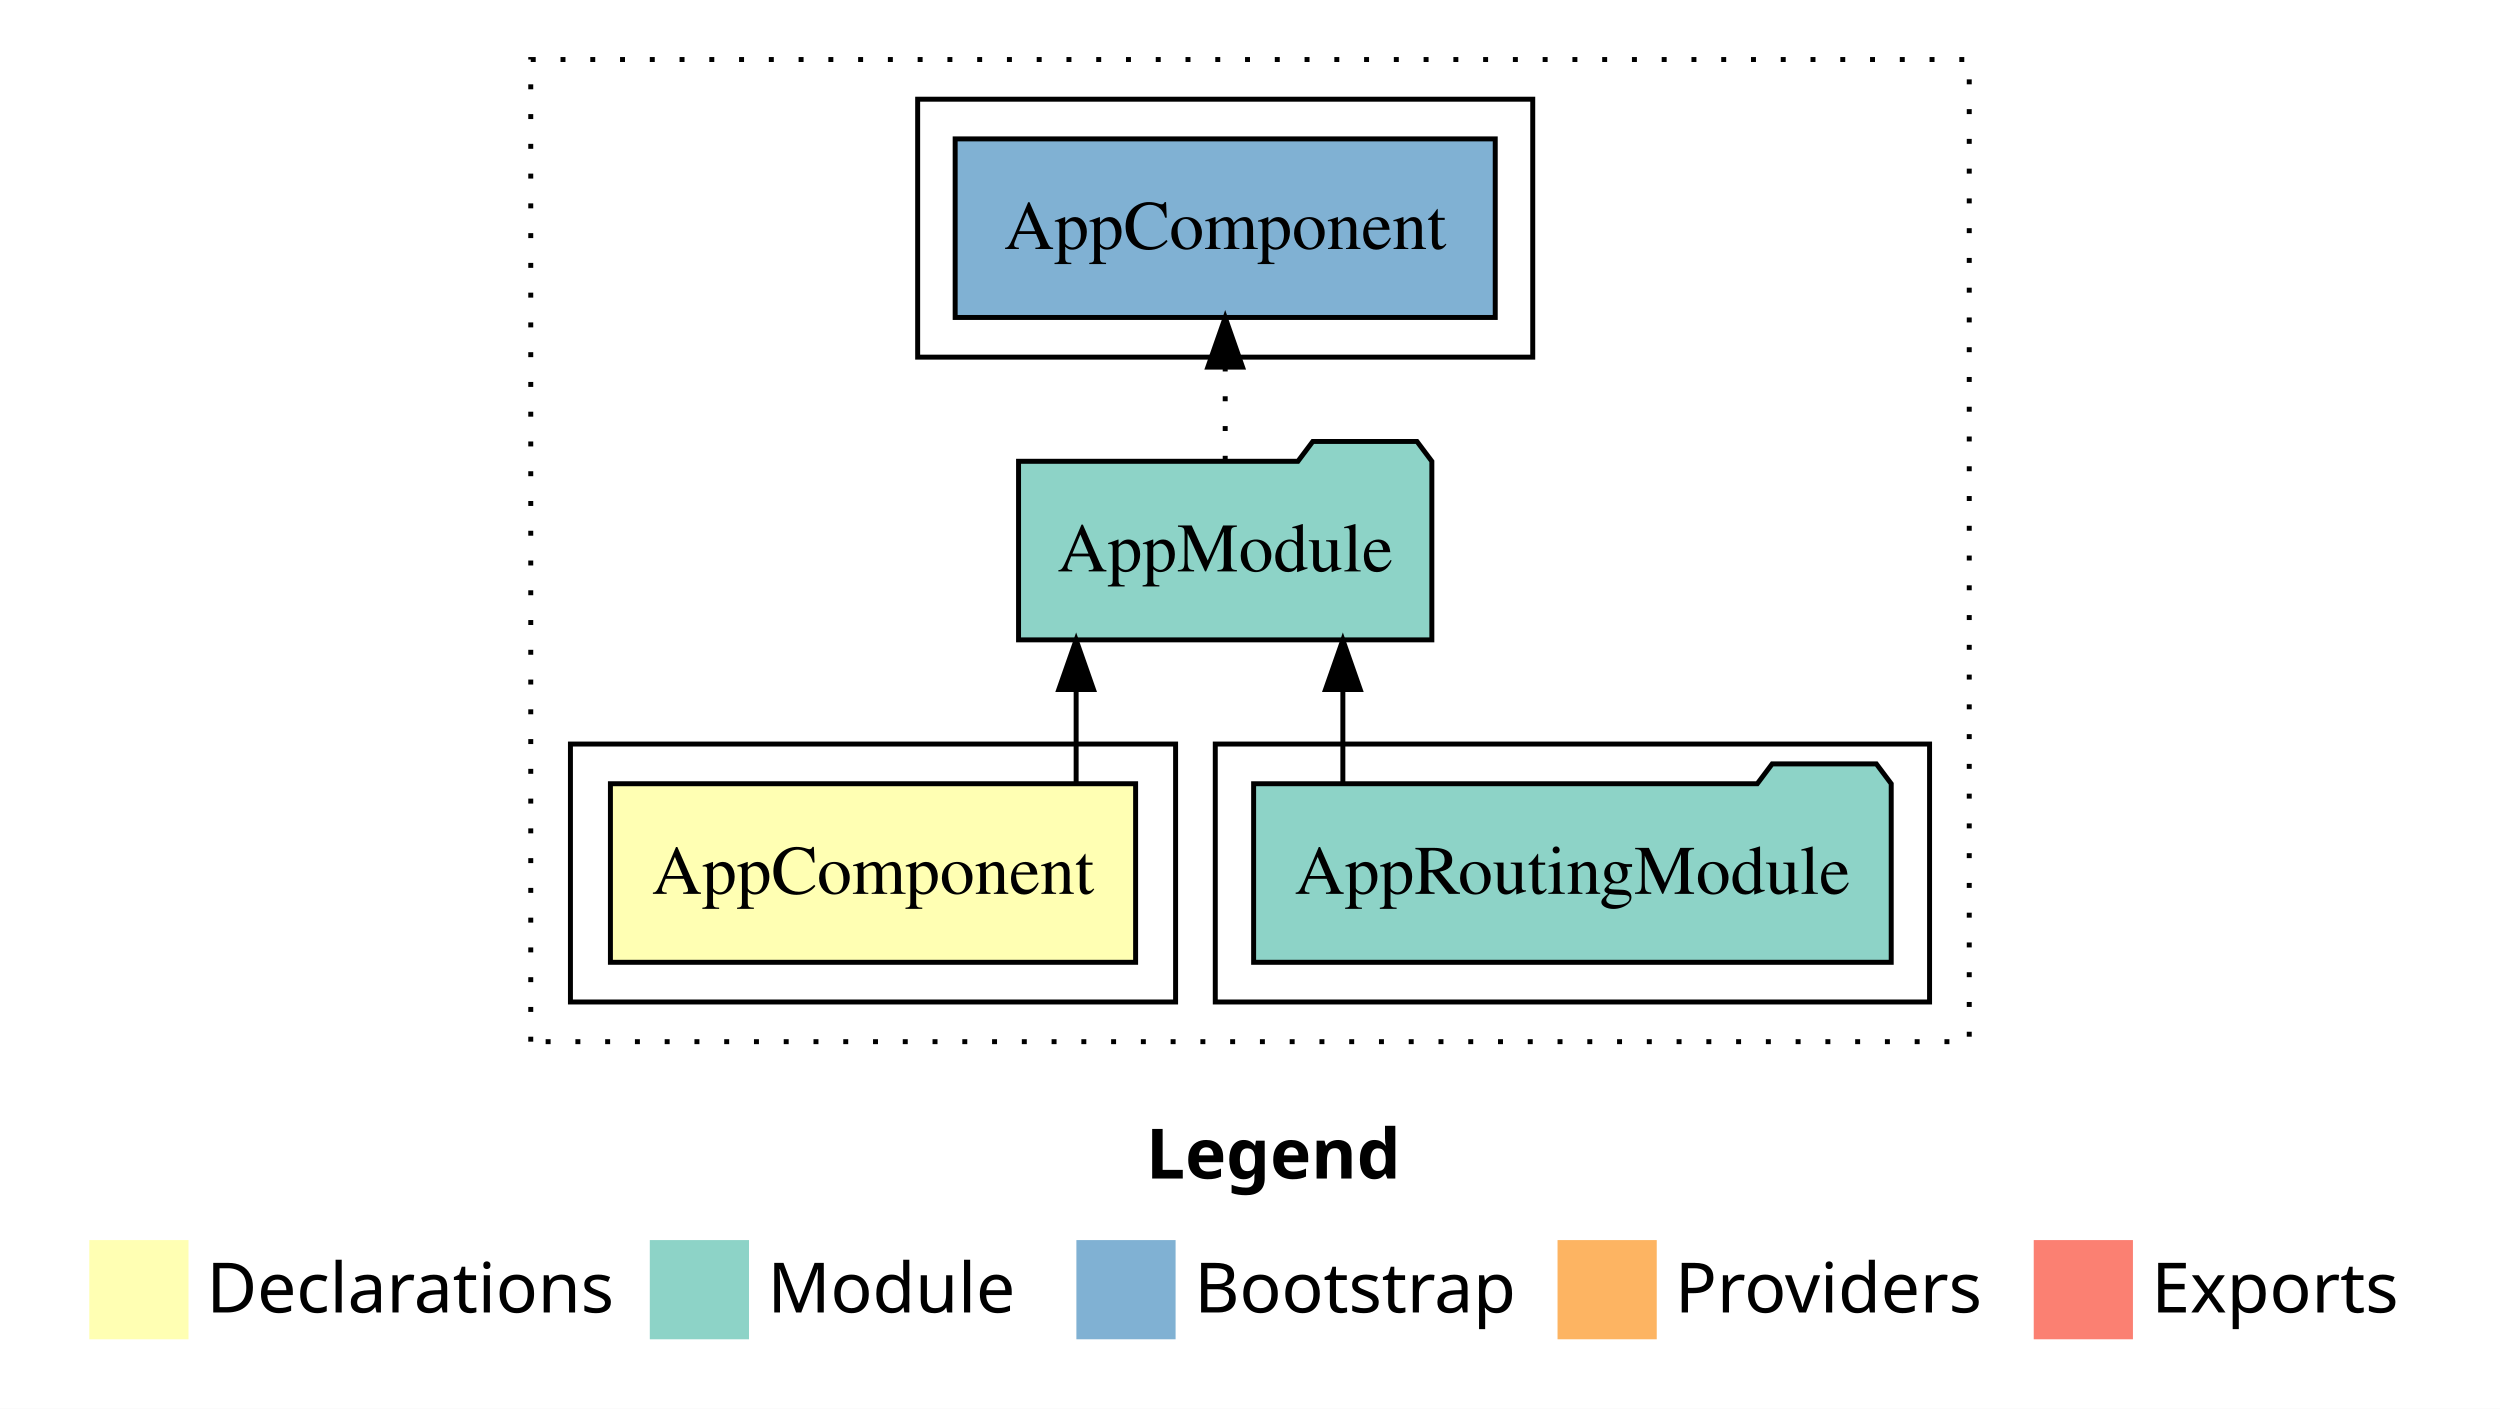
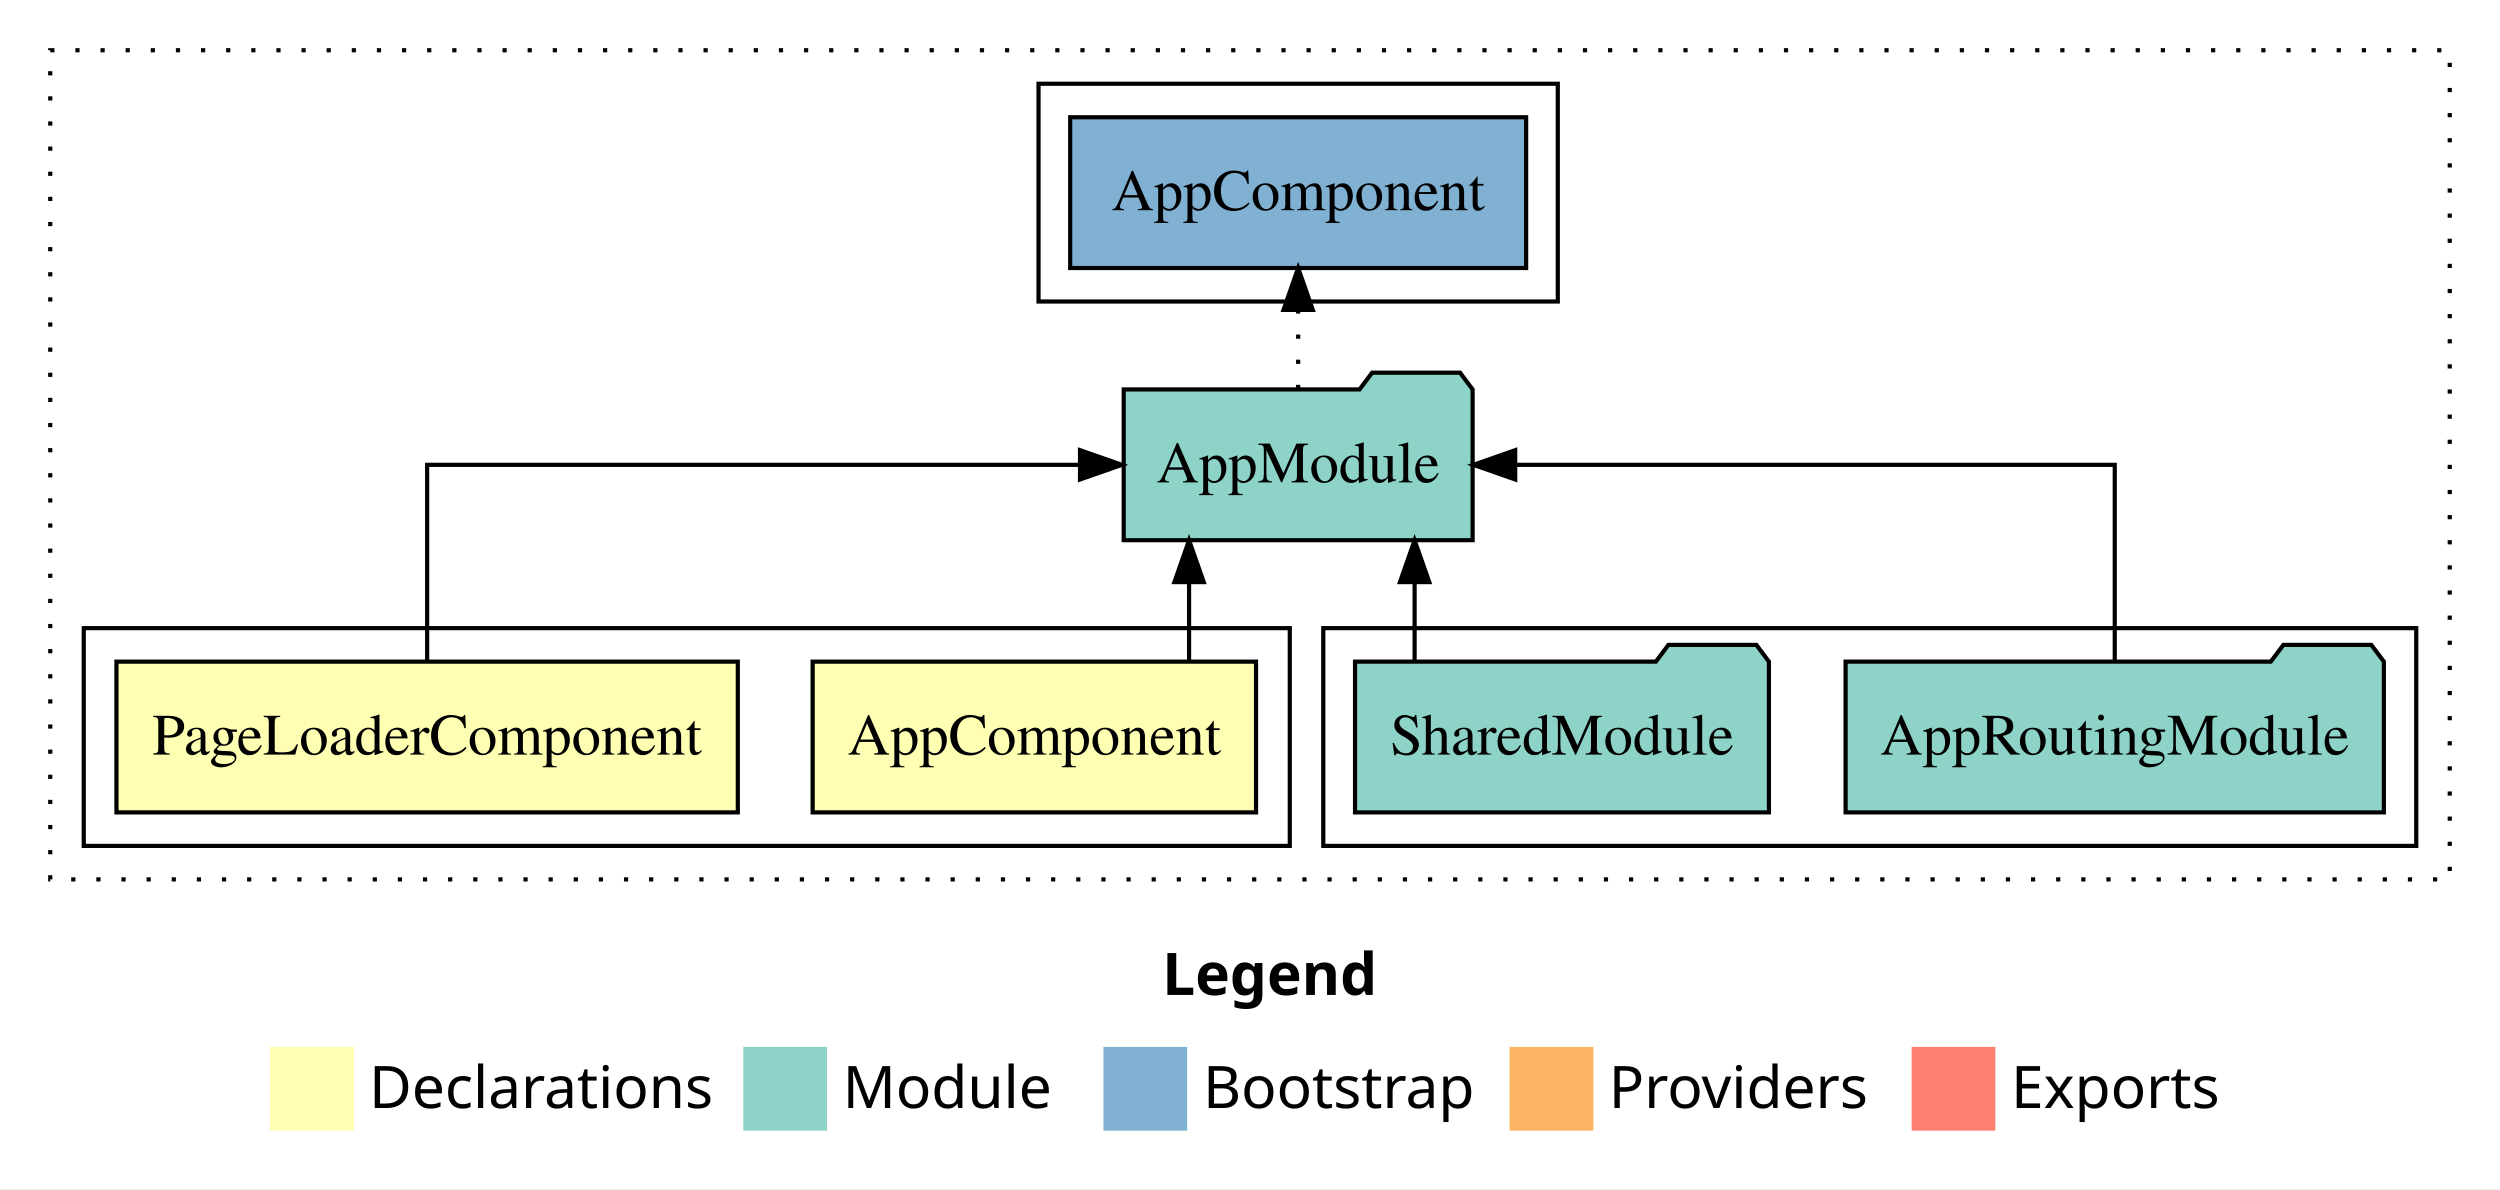
- <svg xmlns="http://www.w3.org/2000/svg" width="504pt" height="284pt" viewBox="0.00 0.00 504.00 284.00">
+ <svg xmlns="http://www.w3.org/2000/svg" width="597pt" height="284pt" viewBox="0.00 0.00 597.00 284.00">
  <g id="graph0" class="graph" transform="scale(1 1) rotate(0) translate(4 280)">
-     <polygon fill="white" stroke="transparent" points="-4,4 -4,-280 500,-280 500,4 -4,4" />
-     <text text-anchor="start" x="227.01" y="-42.4" font-family="sans-serif" font-weight="bold" font-size="14.00">Legend</text>
-     <polygon fill="#ffffb3" stroke="transparent" points="14,-10 14,-30 34,-30 34,-10 14,-10" />
-     <text text-anchor="start" x="37.63" y="-15.4" font-family="sans-serif" font-size="14.00">  Declarations</text>
-     <polygon fill="#8dd3c7" stroke="transparent" points="127,-10 127,-30 147,-30 147,-10 127,-10" />
-     <text text-anchor="start" x="150.73" y="-15.4" font-family="sans-serif" font-size="14.00">  Module</text>
-     <polygon fill="#80b1d3" stroke="transparent" points="213,-10 213,-30 233,-30 233,-10 213,-10" />
-     <text text-anchor="start" x="236.78" y="-15.4" font-family="sans-serif" font-size="14.00">  Bootstrap</text>
-     <polygon fill="#fdb462" stroke="transparent" points="310,-10 310,-30 330,-30 330,-10 310,-10" />
-     <text text-anchor="start" x="333.67" y="-15.4" font-family="sans-serif" font-size="14.00">  Providers</text>
-     <polygon fill="#fb8072" stroke="transparent" points="406,-10 406,-30 426,-30 426,-10 406,-10" />
-     <text text-anchor="start" x="429.73" y="-15.4" font-family="sans-serif" font-size="14.00">  Exports</text>
+     <polygon fill="white" stroke="transparent" points="-4,4 -4,-280 593,-280 593,4 -4,4" />
+     <text text-anchor="start" x="273.51" y="-42.4" font-family="sans-serif" font-weight="bold" font-size="14.00">Legend</text>
+     <polygon fill="#ffffb3" stroke="transparent" points="60.5,-10 60.5,-30 80.5,-30 80.5,-10 60.5,-10" />
+     <text text-anchor="start" x="84.13" y="-15.4" font-family="sans-serif" font-size="14.00">  Declarations</text>
+     <polygon fill="#8dd3c7" stroke="transparent" points="173.5,-10 173.5,-30 193.5,-30 193.5,-10 173.5,-10" />
+     <text text-anchor="start" x="197.23" y="-15.4" font-family="sans-serif" font-size="14.00">  Module</text>
+     <polygon fill="#80b1d3" stroke="transparent" points="259.5,-10 259.5,-30 279.5,-30 279.5,-10 259.5,-10" />
+     <text text-anchor="start" x="283.28" y="-15.4" font-family="sans-serif" font-size="14.00">  Bootstrap</text>
+     <polygon fill="#fdb462" stroke="transparent" points="356.5,-10 356.5,-30 376.5,-30 376.5,-10 356.5,-10" />
+     <text text-anchor="start" x="380.17" y="-15.4" font-family="sans-serif" font-size="14.00">  Providers</text>
+     <polygon fill="#fb8072" stroke="transparent" points="452.5,-10 452.5,-30 472.5,-30 472.5,-10 452.5,-10" />
+     <text text-anchor="start" x="476.23" y="-15.4" font-family="sans-serif" font-size="14.00">  Exports</text>
    <g id="clust1" class="cluster">
-       <polygon fill="none" stroke="black" stroke-dasharray="1,5" points="103,-70 103,-268 393,-268 393,-70 103,-70" />
+       <polygon fill="none" stroke="black" stroke-dasharray="1,5" points="8,-70 8,-268 581,-268 581,-70 8,-70" />
    </g>
-     <g id="clust4" class="cluster">
-       <polygon fill="none" stroke="black" points="241,-78 241,-130 385,-130 385,-78 241,-78" />
+     <g id="clust7" class="cluster">
+       <polygon fill="none" stroke="black" points="244,-208 244,-260 368,-260 368,-208 244,-208" />
    </g>
-     <g id="clust6" class="cluster">
-       <polygon fill="none" stroke="black" points="181,-208 181,-260 305,-260 305,-208 181,-208" />
+     <g id="clust5" class="cluster">
+       <polygon fill="none" stroke="black" points="312,-78 312,-130 573,-130 573,-78 312,-78" />
    </g>
    <g id="clust2" class="cluster">
-       <polygon fill="none" stroke="black" points="111,-78 111,-130 233,-130 233,-78 111,-78" />
+       <polygon fill="none" stroke="black" points="16,-78 16,-130 304,-130 304,-78 16,-78" />
    </g>
    <g id="node1" class="node">
-       <polygon fill="#ffffb3" stroke="black" points="224.94,-122 119.06,-122 119.06,-86 224.94,-86 224.94,-122" />
-       <text text-anchor="middle" x="172" y="-99.8" font-family="Times,serif" font-size="14.00">AppComponent</text>
+       <polygon fill="#ffffb3" stroke="black" points="295.94,-122 190.06,-122 190.06,-86 295.94,-86 295.94,-122" />
+       <text text-anchor="middle" x="243" y="-99.8" font-family="Times,serif" font-size="14.00">AppComponent</text>
+     </g>
+     <g id="node3" class="node">
+       <polygon fill="#8dd3c7" stroke="black" points="347.66,-187 344.66,-191 323.66,-191 320.66,-187 264.34,-187 264.34,-151 347.66,-151 347.66,-187" />
+       <text text-anchor="middle" x="306" y="-164.8" font-family="Times,serif" font-size="14.00">AppModule</text>
+     </g>
+     <g id="edge1" class="edge">
+       <path fill="none" stroke="black" d="M279.95,-122.11C279.95,-122.11 279.95,-140.99 279.95,-140.99" />
+       <polygon fill="black" stroke="black" points="276.45,-140.99 279.95,-150.99 283.45,-140.99 276.45,-140.99" />
    </g>
    <g id="node2" class="node">
-       <polygon fill="#8dd3c7" stroke="black" points="284.66,-187 281.66,-191 260.66,-191 257.66,-187 201.34,-187 201.34,-151 284.66,-151 284.66,-187" />
-       <text text-anchor="middle" x="243" y="-164.8" font-family="Times,serif" font-size="14.00">AppModule</text>
+       <polygon fill="#ffffb3" stroke="black" points="172.19,-122 23.81,-122 23.81,-86 172.19,-86 172.19,-122" />
+       <text text-anchor="middle" x="98" y="-99.8" font-family="Times,serif" font-size="14.00">PageLoaderComponent</text>
    </g>
-     <g id="edge1" class="edge">
-       <path fill="none" stroke="black" d="M212.95,-122.11C212.95,-122.11 212.95,-140.99 212.95,-140.99" />
-       <polygon fill="black" stroke="black" points="209.45,-140.99 212.95,-150.99 216.45,-140.99 209.45,-140.99" />
+     <g id="edge2" class="edge">
+       <path fill="none" stroke="black" d="M98,-122.11C98,-141.34 98,-169 98,-169 98,-169 253.91,-169 253.91,-169" />
+       <polygon fill="black" stroke="black" points="253.91,-172.5 263.91,-169 253.91,-165.5 253.91,-172.5" />
+     </g>
+     <g id="node6" class="node">
+       <polygon fill="#80b1d3" stroke="black" points="360.44,-252 251.56,-252 251.56,-216 360.44,-216 360.44,-252" />
+       <text text-anchor="middle" x="306" y="-229.8" font-family="Times,serif" font-size="14.00">AppComponent </text>
+     </g>
+     <g id="edge5" class="edge">
+       <path fill="none" stroke="black" stroke-dasharray="1,5" d="M306,-187.11C306,-187.11 306,-205.99 306,-205.99" />
+       <polygon fill="black" stroke="black" points="302.5,-205.99 306,-215.99 309.5,-205.99 302.5,-205.99" />
    </g>
    <g id="node4" class="node">
-       <polygon fill="#80b1d3" stroke="black" points="297.44,-252 188.56,-252 188.56,-216 297.44,-216 297.44,-252" />
-       <text text-anchor="middle" x="243" y="-229.8" font-family="Times,serif" font-size="14.00">AppComponent </text>
+       <polygon fill="#8dd3c7" stroke="black" points="565.27,-122 562.27,-126 541.27,-126 538.27,-122 436.73,-122 436.73,-86 565.27,-86 565.27,-122" />
+       <text text-anchor="middle" x="501" y="-99.8" font-family="Times,serif" font-size="14.00">AppRoutingModule</text>
    </g>
    <g id="edge3" class="edge">
-       <path fill="none" stroke="black" stroke-dasharray="1,5" d="M243,-187.11C243,-187.11 243,-205.99 243,-205.99" />
-       <polygon fill="black" stroke="black" points="239.5,-205.99 243,-215.99 246.5,-205.99 239.5,-205.99" />
+       <path fill="none" stroke="black" d="M501,-122.11C501,-141.34 501,-169 501,-169 501,-169 357.83,-169 357.83,-169" />
+       <polygon fill="black" stroke="black" points="357.83,-165.5 347.83,-169 357.83,-172.5 357.83,-165.5" />
    </g>
-     <g id="node3" class="node">
-       <polygon fill="#8dd3c7" stroke="black" points="377.27,-122 374.27,-126 353.27,-126 350.27,-122 248.73,-122 248.73,-86 377.27,-86 377.27,-122" />
-       <text text-anchor="middle" x="313" y="-99.8" font-family="Times,serif" font-size="14.00">AppRoutingModule</text>
+     <g id="node5" class="node">
+       <polygon fill="#8dd3c7" stroke="black" points="418.42,-122 415.42,-126 394.42,-126 391.42,-122 319.58,-122 319.58,-86 418.42,-86 418.42,-122" />
+       <text text-anchor="middle" x="369" y="-99.8" font-family="Times,serif" font-size="14.00">SharedModule</text>
    </g>
-     <g id="edge2" class="edge">
-       <path fill="none" stroke="black" d="M266.72,-122.11C266.72,-122.11 266.72,-140.99 266.72,-140.99" />
-       <polygon fill="black" stroke="black" points="263.22,-140.99 266.72,-150.99 270.22,-140.99 263.22,-140.99" />
+     <g id="edge4" class="edge">
+       <path fill="none" stroke="black" d="M333.81,-122.11C333.81,-122.11 333.81,-140.99 333.81,-140.99" />
+       <polygon fill="black" stroke="black" points="330.31,-140.99 333.81,-150.99 337.31,-140.99 330.31,-140.99" />
    </g>
  </g>
</svg>
